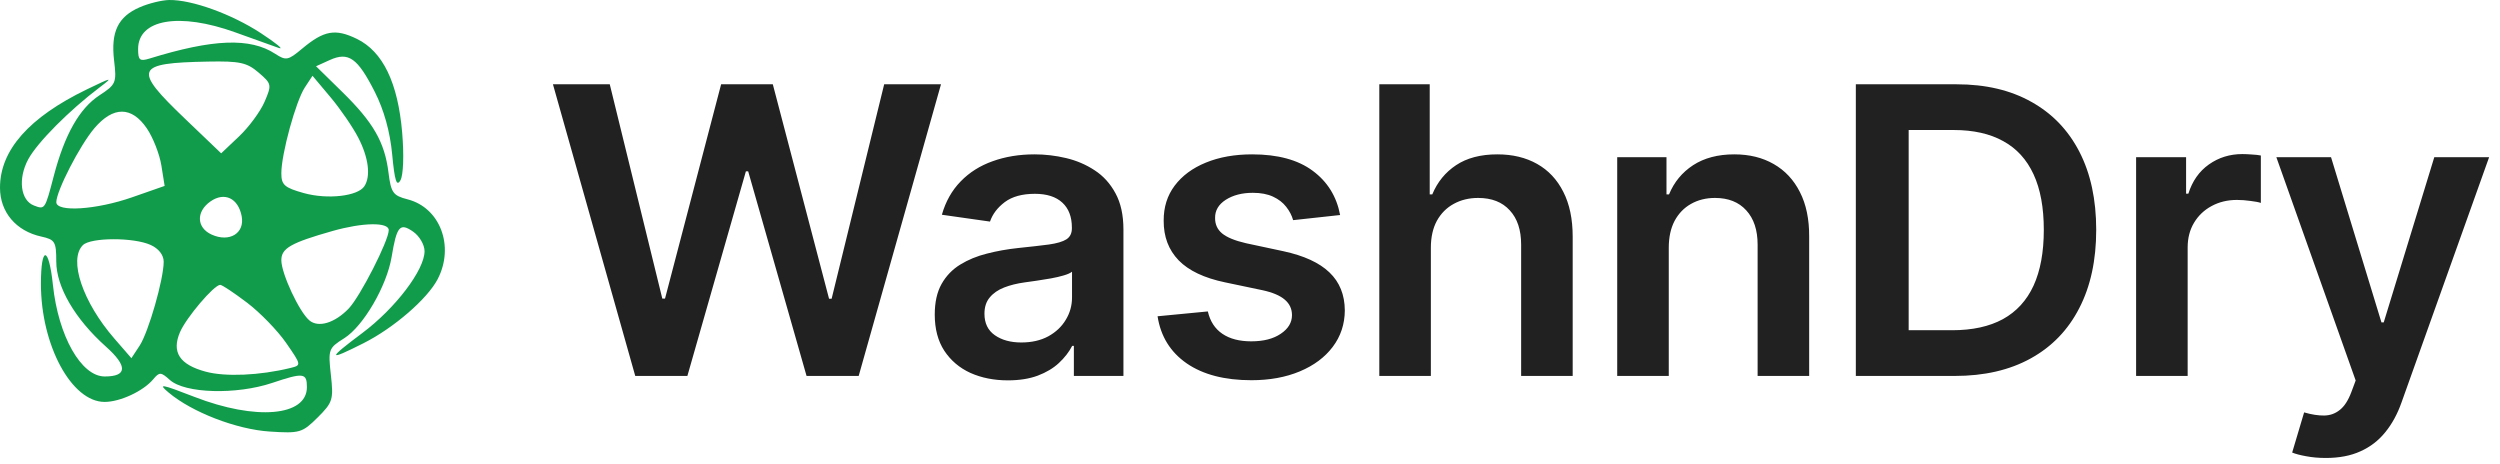
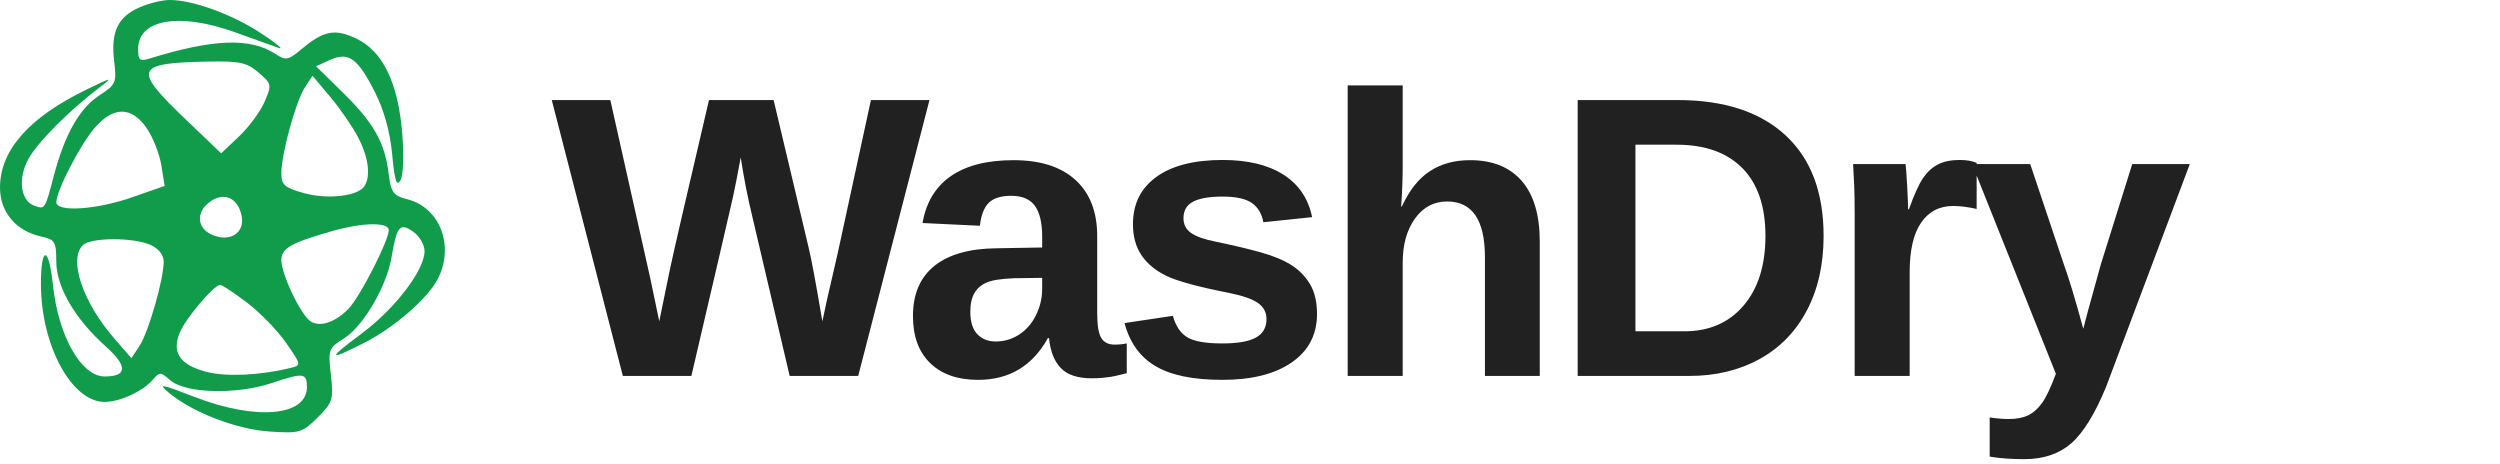
<svg xmlns="http://www.w3.org/2000/svg" width="399" height="74" viewBox="0 0 399 74" fill="none">
  <path fill-rule="evenodd" clip-rule="evenodd" d="M22.311 1.154C18.836 2.657 17.665 5.085 18.209 9.655C18.632 13.212 18.517 13.486 15.877 15.208C12.687 17.288 10.31 21.487 8.581 28.095C7.172 33.477 7.175 33.472 5.416 32.8C3.265 31.978 2.838 28.507 4.509 25.419C5.961 22.735 11.062 17.602 15.919 13.935C18.133 12.263 17.937 12.295 13.878 14.257C4.625 18.733 0 23.965 0 29.959C0 33.854 2.554 36.875 6.596 37.758C8.772 38.234 8.98 38.58 8.98 41.712C8.98 45.794 11.949 50.887 16.922 55.336C20.391 58.438 20.319 60.085 16.715 60.085C12.953 60.085 9.301 53.627 8.443 45.457C7.788 39.23 6.531 39.137 6.531 45.314C6.531 55.09 11.419 64.147 16.695 64.147C19.174 64.147 22.886 62.416 24.463 60.524C25.447 59.346 25.68 59.356 27.104 60.638C29.508 62.803 37.72 63.038 43.465 61.106C48.426 59.438 48.983 59.507 48.983 61.787C48.983 66.446 40.842 67.15 31.022 63.339C25.662 61.26 25.153 61.177 26.94 62.674C30.679 65.806 37.74 68.526 43.034 68.874C47.84 69.189 48.241 69.071 50.692 66.633C53.108 64.228 53.248 63.78 52.808 59.838C52.354 55.767 52.43 55.558 54.946 53.978C57.992 52.064 61.732 45.64 62.504 40.994C63.322 36.074 63.819 35.497 65.952 36.983C66.946 37.676 67.759 39.074 67.759 40.088C67.759 43.082 63.102 49.206 57.82 53.157C52.203 57.359 52.244 57.688 58.019 54.776C62.849 52.341 68.212 47.704 69.853 44.548C72.573 39.314 70.25 33.151 65.055 31.816C62.725 31.217 62.406 30.769 62.002 27.54C61.395 22.686 59.587 19.535 54.614 14.664L50.44 10.575L52.632 9.581C55.623 8.225 57.066 9.245 59.813 14.656C61.289 17.561 62.253 21.029 62.592 24.648C62.988 28.87 63.303 29.852 63.913 28.768C64.376 27.943 64.492 24.754 64.189 21.184C63.512 13.204 61.107 8.223 56.958 6.206C53.505 4.527 51.7 4.852 48.198 7.785C45.973 9.648 45.645 9.709 43.916 8.582C39.926 5.984 34.008 6.208 23.879 9.339C22.304 9.827 22.042 9.611 22.042 7.827C22.042 3.069 28.609 1.943 37.553 5.165C40.472 6.217 43.594 7.337 44.492 7.654C45.391 7.97 44.105 6.907 41.635 5.291C36.974 2.241 30.622 -0.054 26.996 0.001C25.843 0.019 23.735 0.537 22.311 1.154ZM41.265 11.576C43.364 13.372 43.395 13.526 42.225 16.247C41.559 17.794 39.728 20.278 38.157 21.765L35.299 24.471L29.488 18.912C21.168 10.955 21.54 10.048 33.222 9.828C38.257 9.733 39.405 9.983 41.265 11.576ZM57.205 22.018C58.833 25.194 59.196 28.136 58.155 29.722C57.105 31.32 52.265 31.868 48.492 30.817C45.4 29.955 44.901 29.515 44.901 27.655C44.901 24.578 47.21 16.149 48.655 13.952L49.877 12.094L52.753 15.521C54.336 17.405 56.339 20.329 57.205 22.018ZM23.432 20.487C24.42 21.937 25.465 24.596 25.753 26.397L26.276 29.673L21.098 31.483C15.361 33.488 8.975 33.898 8.988 32.261C9.002 30.467 12.739 23.205 15.049 20.482C18.061 16.933 21.007 16.934 23.432 20.487ZM38.571 34.499C39.094 37.224 36.631 38.734 33.777 37.439C31.356 36.343 31.269 33.766 33.598 32.142C35.828 30.588 38.019 31.627 38.571 34.499ZM62.044 36.729C62.043 38.411 57.464 47.366 55.639 49.258C53.426 51.551 50.83 52.337 49.392 51.15C47.771 49.811 44.901 43.664 44.901 41.53C44.901 39.622 46.413 38.758 53.065 36.868C57.898 35.494 62.045 35.429 62.044 36.729ZM24.045 39.094C25.326 39.674 26.124 40.701 26.124 41.766C26.124 44.562 23.702 53.012 22.282 55.172L20.972 57.164L18.257 54.039C13.196 48.213 10.908 41.432 13.225 39.126C14.475 37.882 21.327 37.862 24.045 39.094ZM39.448 48.321C41.518 49.894 44.318 52.781 45.671 54.736C48.128 58.291 48.128 58.294 46.311 58.737C41.447 59.926 35.983 60.164 32.853 59.325C28.661 58.203 27.36 56.216 28.722 53.023C29.711 50.704 34.165 45.462 35.147 45.462C35.443 45.462 37.379 46.749 39.448 48.321Z" fill="#119C4C" />
-   <path d="M101.386 60L88.25 13.454H97.318L105.705 47.659H106.136L115.091 13.454H123.341L132.318 47.682H132.727L141.114 13.454H150.182L137.045 60H128.727L119.409 27.341H119.045L109.705 60H101.386ZM160.868 60.705C158.656 60.705 156.663 60.311 154.89 59.523C153.133 58.72 151.739 57.538 150.709 55.977C149.693 54.417 149.186 52.492 149.186 50.205C149.186 48.235 149.55 46.606 150.277 45.318C151.004 44.03 151.997 43 153.254 42.227C154.512 41.455 155.928 40.871 157.504 40.477C159.095 40.068 160.739 39.773 162.436 39.591C164.481 39.379 166.14 39.189 167.413 39.023C168.686 38.841 169.61 38.568 170.186 38.205C170.777 37.826 171.072 37.242 171.072 36.455V36.318C171.072 34.606 170.565 33.28 169.55 32.341C168.534 31.401 167.072 30.932 165.163 30.932C163.148 30.932 161.55 31.371 160.368 32.25C159.201 33.129 158.413 34.167 158.004 35.364L150.322 34.273C150.928 32.151 151.928 30.379 153.322 28.954C154.716 27.515 156.421 26.439 158.436 25.727C160.451 25 162.678 24.636 165.118 24.636C166.8 24.636 168.474 24.833 170.14 25.227C171.807 25.621 173.33 26.273 174.709 27.182C176.087 28.076 177.193 29.296 178.027 30.841C178.875 32.386 179.3 34.318 179.3 36.636V60H171.39V55.205H171.118C170.618 56.174 169.913 57.083 169.004 57.932C168.11 58.765 166.981 59.439 165.618 59.955C164.269 60.455 162.686 60.705 160.868 60.705ZM163.004 54.659C164.656 54.659 166.087 54.333 167.3 53.682C168.512 53.015 169.443 52.136 170.095 51.045C170.762 49.955 171.095 48.765 171.095 47.477V43.364C170.837 43.576 170.398 43.773 169.777 43.955C169.171 44.136 168.489 44.295 167.731 44.432C166.974 44.568 166.224 44.689 165.481 44.795C164.739 44.901 164.095 44.992 163.55 45.068C162.322 45.235 161.224 45.508 160.254 45.886C159.284 46.265 158.519 46.795 157.959 47.477C157.398 48.144 157.118 49.008 157.118 50.068C157.118 51.583 157.671 52.727 158.777 53.5C159.883 54.273 161.292 54.659 163.004 54.659ZM213.883 34.318L206.383 35.136C206.171 34.379 205.8 33.667 205.27 33C204.754 32.333 204.057 31.796 203.179 31.386C202.3 30.977 201.224 30.773 199.951 30.773C198.239 30.773 196.8 31.144 195.633 31.886C194.482 32.629 193.913 33.591 193.929 34.773C193.913 35.788 194.285 36.614 195.042 37.25C195.815 37.886 197.088 38.409 198.86 38.818L204.815 40.091C208.118 40.803 210.573 41.932 212.179 43.477C213.8 45.023 214.618 47.045 214.633 49.545C214.618 51.742 213.974 53.682 212.701 55.364C211.444 57.03 209.694 58.333 207.451 59.273C205.209 60.212 202.633 60.682 199.724 60.682C195.451 60.682 192.012 59.788 189.406 58C186.8 56.197 185.247 53.689 184.747 50.477L192.77 49.705C193.133 51.28 193.906 52.47 195.088 53.273C196.27 54.076 197.807 54.477 199.701 54.477C201.656 54.477 203.224 54.076 204.406 53.273C205.603 52.47 206.201 51.477 206.201 50.295C206.201 49.295 205.815 48.47 205.042 47.818C204.285 47.167 203.103 46.667 201.497 46.318L195.542 45.068C192.194 44.371 189.717 43.197 188.11 41.545C186.504 39.879 185.709 37.773 185.724 35.227C185.709 33.076 186.292 31.212 187.474 29.636C188.671 28.046 190.33 26.818 192.451 25.954C194.588 25.076 197.05 24.636 199.838 24.636C203.929 24.636 207.148 25.508 209.497 27.25C211.86 28.992 213.323 31.349 213.883 34.318ZM228.365 39.545V60H220.137V13.454H228.183V31.023H228.592C229.41 29.053 230.675 27.5 232.387 26.364C234.115 25.212 236.312 24.636 238.978 24.636C241.402 24.636 243.516 25.144 245.319 26.159C247.122 27.174 248.516 28.659 249.501 30.614C250.501 32.568 251.001 34.955 251.001 37.773V60H242.774V39.045C242.774 36.697 242.168 34.871 240.955 33.568C239.758 32.25 238.077 31.591 235.91 31.591C234.455 31.591 233.152 31.909 232.001 32.545C230.865 33.167 229.971 34.068 229.319 35.25C228.683 36.432 228.365 37.864 228.365 39.545ZM266.335 39.545V60H258.107V25.091H265.971V31.023H266.38C267.183 29.068 268.463 27.515 270.221 26.364C271.994 25.212 274.183 24.636 276.789 24.636C279.198 24.636 281.297 25.151 283.085 26.182C284.888 27.212 286.282 28.704 287.266 30.659C288.266 32.614 288.759 34.985 288.744 37.773V60H280.516V39.045C280.516 36.712 279.91 34.886 278.698 33.568C277.501 32.25 275.842 31.591 273.721 31.591C272.282 31.591 271.001 31.909 269.88 32.545C268.774 33.167 267.903 34.068 267.266 35.25C266.645 36.432 266.335 37.864 266.335 39.545ZM311.964 60H296.191V13.454H312.282C316.903 13.454 320.873 14.386 324.191 16.25C327.524 18.099 330.085 20.758 331.873 24.227C333.661 27.697 334.555 31.849 334.555 36.682C334.555 41.53 333.653 45.697 331.85 49.182C330.062 52.667 327.479 55.341 324.1 57.205C320.736 59.068 316.691 60 311.964 60ZM304.623 52.705H311.555C314.797 52.705 317.502 52.114 319.668 50.932C321.835 49.735 323.464 47.955 324.555 45.591C325.645 43.212 326.191 40.242 326.191 36.682C326.191 33.121 325.645 30.167 324.555 27.818C323.464 25.454 321.85 23.689 319.714 22.523C317.592 21.341 314.956 20.75 311.805 20.75H304.623V52.705ZM340.922 60V25.091H348.9V30.909H349.263C349.9 28.894 350.99 27.341 352.536 26.25C354.097 25.144 355.877 24.591 357.877 24.591C358.331 24.591 358.839 24.614 359.4 24.659C359.975 24.689 360.453 24.742 360.831 24.818V32.386C360.483 32.265 359.93 32.159 359.172 32.068C358.43 31.962 357.71 31.909 357.013 31.909C355.513 31.909 354.165 32.235 352.968 32.886C351.786 33.523 350.854 34.409 350.172 35.545C349.49 36.682 349.15 37.992 349.15 39.477V60H340.922ZM371.193 73.091C370.072 73.091 369.034 73 368.08 72.818C367.14 72.651 366.39 72.454 365.83 72.227L367.739 65.818C368.936 66.167 370.004 66.333 370.943 66.318C371.883 66.303 372.709 66.008 373.421 65.432C374.148 64.871 374.762 63.932 375.262 62.614L375.966 60.727L363.307 25.091H372.034L380.08 51.455H380.443L388.512 25.091H397.262L383.284 64.227C382.633 66.076 381.769 67.659 380.693 68.977C379.618 70.311 378.299 71.326 376.739 72.023C375.193 72.735 373.345 73.091 371.193 73.091Z" fill="#212121" />
+   <text x="88" y="60" font-family="Arial, Helvetica, sans-serif" font-size="64" font-weight="700" fill="#212121" letter-spacing="-2.2">WashDry</text>
</svg>
